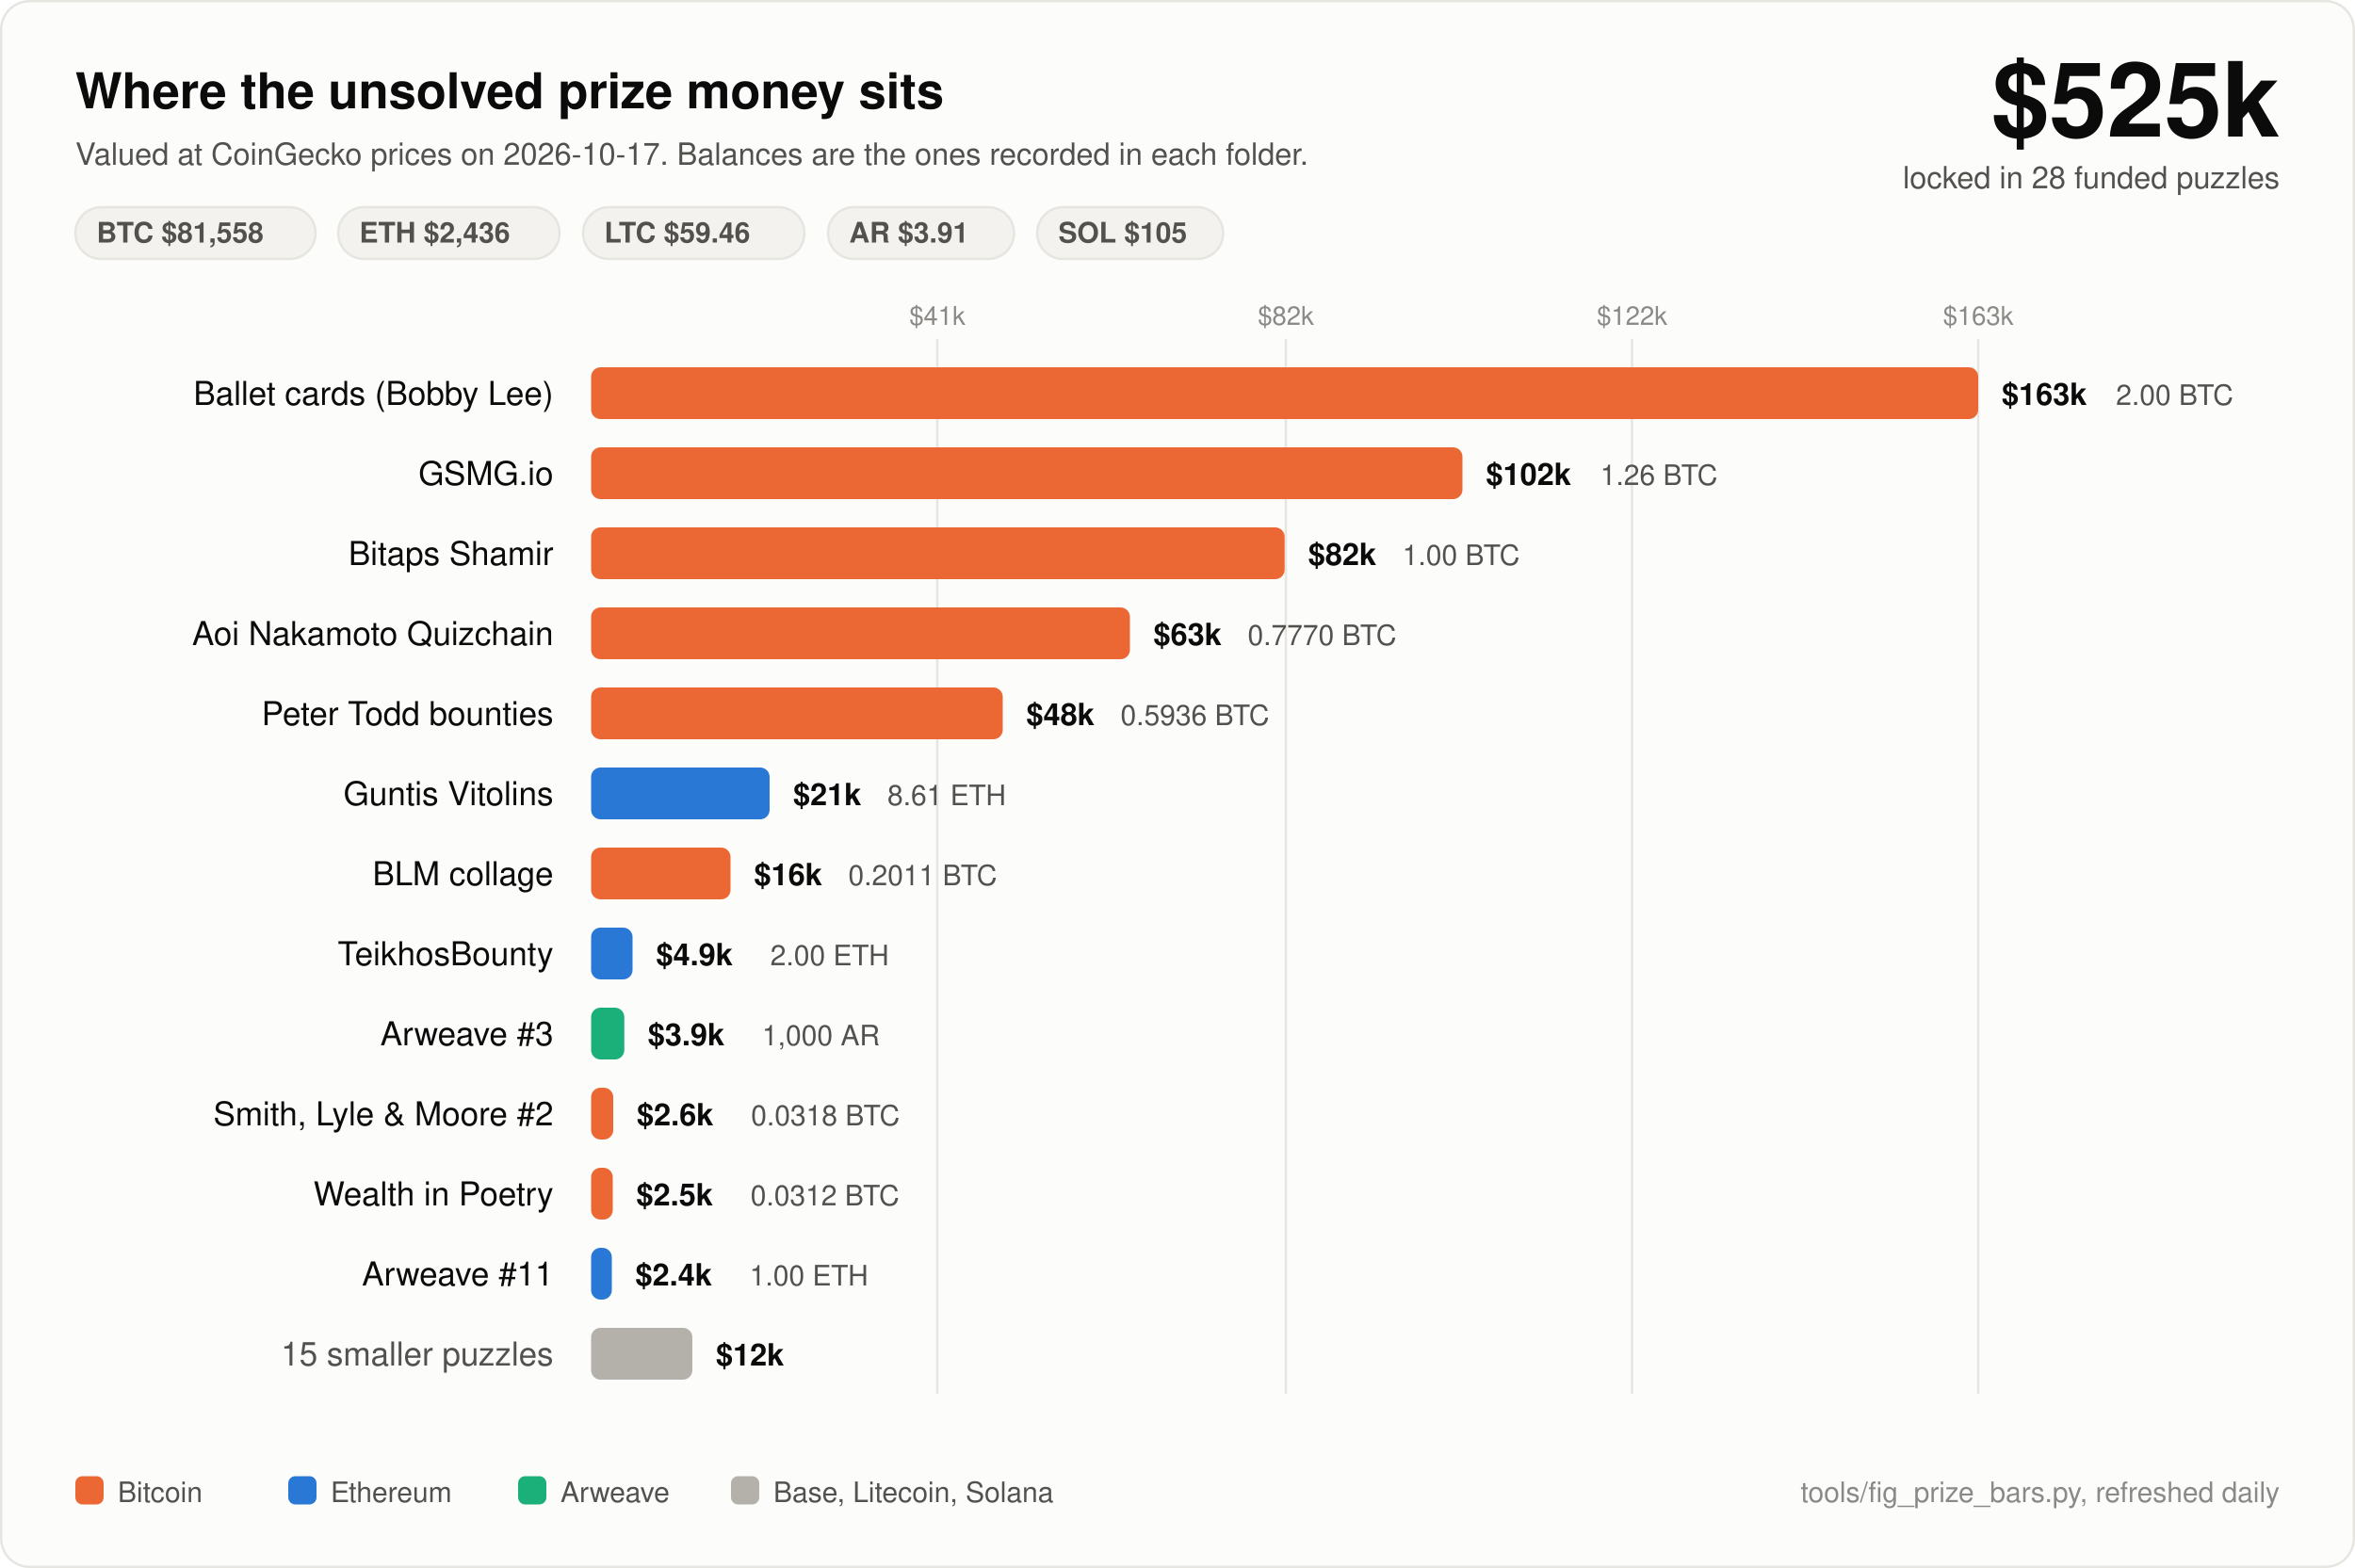
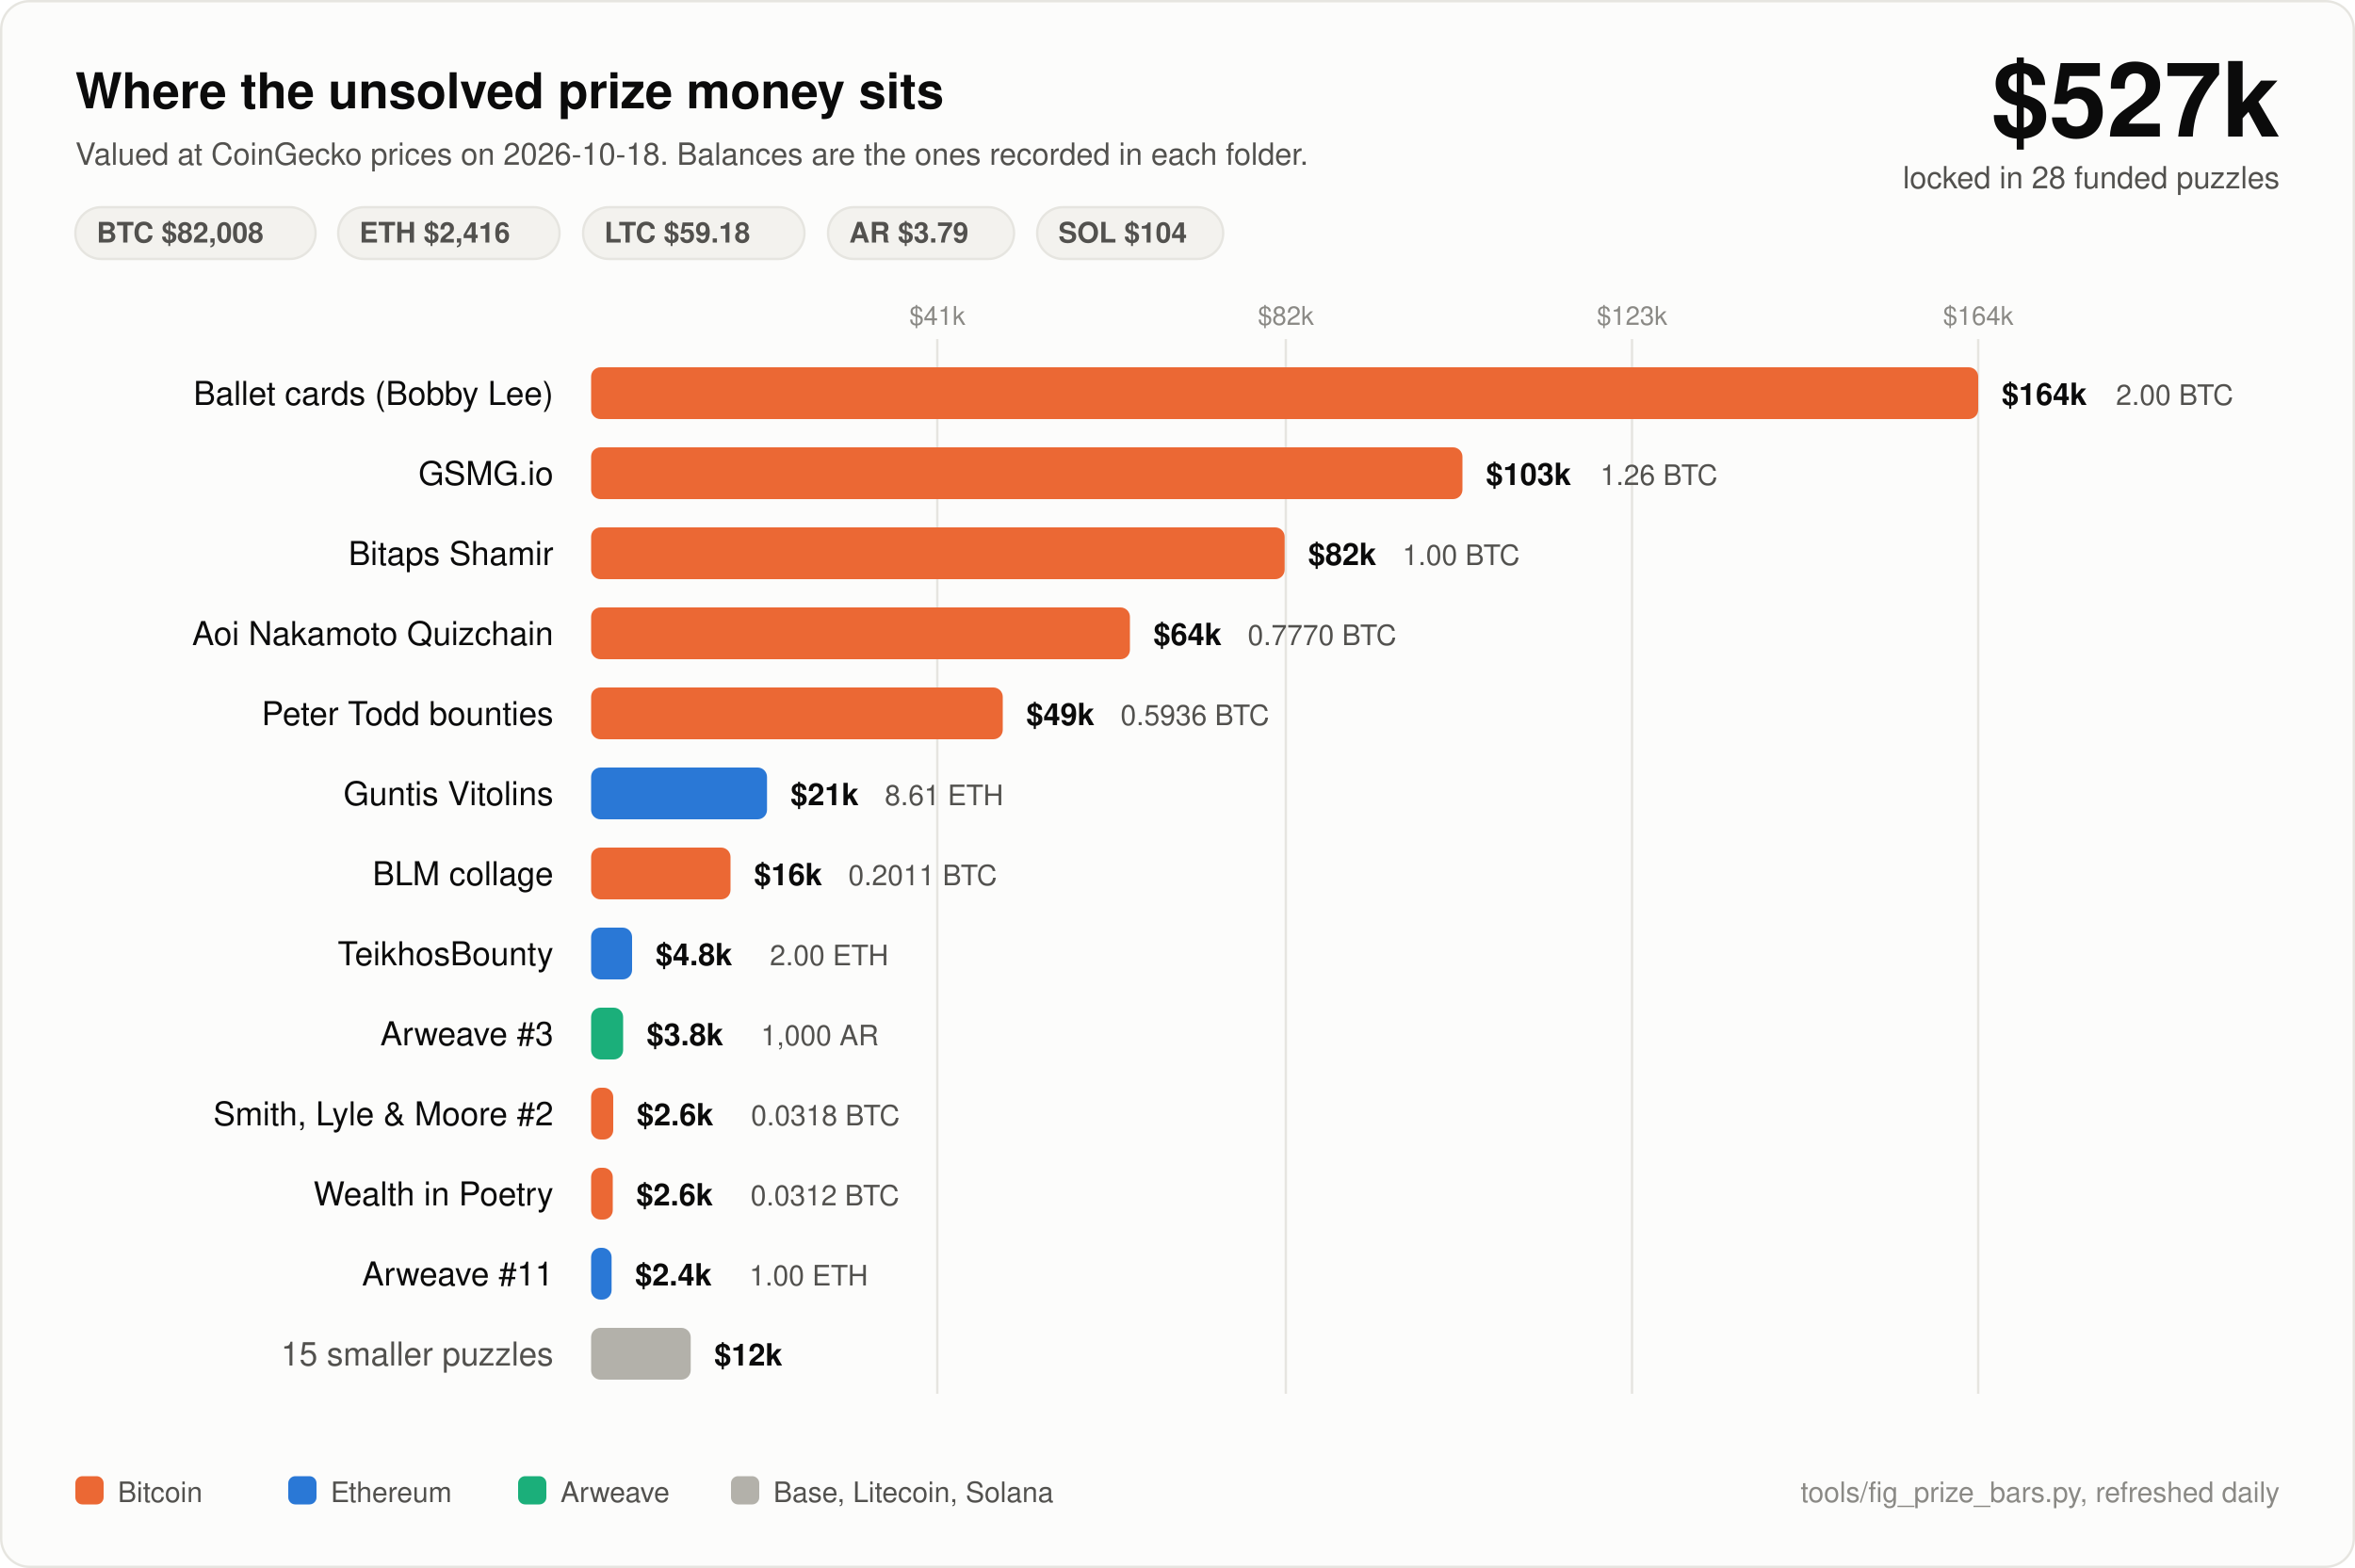
<svg xmlns="http://www.w3.org/2000/svg" width="1000" height="666" viewBox="0 0 1000 666" font-family="ui-sans-serif, -apple-system, Segoe UI, Helvetica, Arial, sans-serif">
  <rect x="0.5" y="0.5" width="999" height="665" rx="12" fill="#fcfcfb" stroke="#e6e5e0" />
  <text x="32" y="46" fill="#0b0b0b" font-size="21" font-weight="700">Where the unsolved prize money sits</text>
-   <text x="32" y="70" fill="#52514e" font-size="13">Valued at CoinGecko prices on 2026-10-17. Balances are the ones recorded in each folder.</text>
-   <text x="968" y="58" fill="#0b0b0b" font-size="44" font-weight="700" text-anchor="end">$525k</text>
+   <text x="32" y="70" fill="#52514e" font-size="13">Valued at CoinGecko prices on 2026-10-18. Balances are the ones recorded in each folder.</text>
+   <text x="968" y="58" fill="#0b0b0b" font-size="44" font-weight="700" text-anchor="end">$527k</text>
  <text x="968" y="80" fill="#52514e" font-size="13" text-anchor="end">locked in 28 funded puzzles</text>
  <rect x="32" y="88" width="102" height="22" rx="11" fill="#f3f2ee" stroke="#e6e5e0" />
-   <text x="41" y="103" fill="#52514e" font-size="12" font-weight="600">BTC $81,558</text>
+   <text x="41" y="103" fill="#52514e" font-size="12" font-weight="600">BTC $82,008</text>
  <rect x="143.6" y="88" width="94" height="22" rx="11" fill="#f3f2ee" stroke="#e6e5e0" />
-   <text x="152.6" y="103" fill="#52514e" font-size="12" font-weight="600">ETH $2,436</text>
+   <text x="152.6" y="103" fill="#52514e" font-size="12" font-weight="600">ETH $2,416</text>
  <rect x="247.6" y="88" width="94" height="22" rx="11" fill="#f3f2ee" stroke="#e6e5e0" />
-   <text x="256.6" y="103" fill="#52514e" font-size="12" font-weight="600">LTC $59.46</text>
+   <text x="256.6" y="103" fill="#52514e" font-size="12" font-weight="600">LTC $59.18</text>
  <rect x="351.6" y="88" width="79" height="22" rx="11" fill="#f3f2ee" stroke="#e6e5e0" />
-   <text x="360.6" y="103" fill="#52514e" font-size="12" font-weight="600">AR $3.91</text>
+   <text x="360.6" y="103" fill="#52514e" font-size="12" font-weight="600">AR $3.79</text>
  <rect x="440.4" y="88" width="79" height="22" rx="11" fill="#f3f2ee" stroke="#e6e5e0" />
-   <text x="449.4" y="103" fill="#52514e" font-size="12" font-weight="600">SOL $105</text>
+   <text x="449.4" y="103" fill="#52514e" font-size="12" font-weight="600">SOL $104</text>
  <line x1="398" y1="144" x2="398" y2="592" stroke="#e6e5e0" stroke-width="1" />
  <text x="398" y="138" fill="#8a8985" font-size="11" text-anchor="middle">$41k</text>
  <line x1="546" y1="144" x2="546" y2="592" stroke="#e6e5e0" stroke-width="1" />
  <text x="546" y="138" fill="#8a8985" font-size="11" text-anchor="middle">$82k</text>
  <line x1="693" y1="144" x2="693" y2="592" stroke="#e6e5e0" stroke-width="1" />
-   <text x="693" y="138" fill="#8a8985" font-size="11" text-anchor="middle">$122k</text>
+   <text x="693" y="138" fill="#8a8985" font-size="11" text-anchor="middle">$123k</text>
  <line x1="840" y1="144" x2="840" y2="592" stroke="#e6e5e0" stroke-width="1" />
-   <text x="840" y="138" fill="#8a8985" font-size="11" text-anchor="middle">$163k</text>
+   <text x="840" y="138" fill="#8a8985" font-size="11" text-anchor="middle">$164k</text>
  <text x="235" y="172" fill="#0b0b0b" font-size="14" text-anchor="end">Ballet cards (Bobby Lee)</text>
  <rect x="251" y="156" width="589.0" height="22" rx="4" fill="#eb6834" />
-   <text x="850.0" y="172" fill="#0b0b0b" font-size="13" font-weight="600">$163k</text>
+   <text x="850.0" y="172" fill="#0b0b0b" font-size="13" font-weight="600">$164k</text>
  <text x="898.5" y="172" fill="#52514e" font-size="12">2.00 BTC</text>
  <text x="235" y="206" fill="#0b0b0b" font-size="14" text-anchor="end">GSMG.io</text>
  <rect x="251" y="190" width="370.0" height="22" rx="4" fill="#eb6834" />
-   <text x="631.0" y="206" fill="#0b0b0b" font-size="13" font-weight="600">$102k</text>
+   <text x="631.0" y="206" fill="#0b0b0b" font-size="13" font-weight="600">$103k</text>
  <text x="679.5" y="206" fill="#52514e" font-size="12">1.26 BTC</text>
  <text x="235" y="240" fill="#0b0b0b" font-size="14" text-anchor="end">Bitaps Shamir</text>
  <rect x="251" y="224" width="294.5" height="22" rx="4" fill="#eb6834" />
  <text x="555.5" y="240" fill="#0b0b0b" font-size="13" font-weight="600">$82k</text>
  <text x="595.5" y="240" fill="#52514e" font-size="12">1.00 BTC</text>
  <text x="235" y="274" fill="#0b0b0b" font-size="14" text-anchor="end">Aoi Nakamoto Quizchain</text>
  <rect x="251" y="258" width="228.8" height="22" rx="4" fill="#eb6834" />
-   <text x="489.8" y="274" fill="#0b0b0b" font-size="13" font-weight="600">$63k</text>
+   <text x="489.8" y="274" fill="#0b0b0b" font-size="13" font-weight="600">$64k</text>
  <text x="529.8" y="274" fill="#52514e" font-size="12">0.7770 BTC</text>
  <text x="235" y="308" fill="#0b0b0b" font-size="14" text-anchor="end">Peter Todd bounties</text>
  <rect x="251" y="292" width="174.8" height="22" rx="4" fill="#eb6834" />
-   <text x="435.8" y="308" fill="#0b0b0b" font-size="13" font-weight="600">$48k</text>
+   <text x="435.8" y="308" fill="#0b0b0b" font-size="13" font-weight="600">$49k</text>
  <text x="475.8" y="308" fill="#52514e" font-size="12">0.5936 BTC</text>
  <text x="235" y="342" fill="#0b0b0b" font-size="14" text-anchor="end">Guntis Vitolins</text>
-   <rect x="251" y="326" width="75.8" height="22" rx="4" fill="#2a78d6" />
-   <text x="336.8" y="342" fill="#0b0b0b" font-size="13" font-weight="600">$21k</text>
-   <text x="376.8" y="342" fill="#52514e" font-size="12">8.61 ETH</text>
+   <rect x="251" y="326" width="74.7" height="22" rx="4" fill="#2a78d6" />
+   <text x="335.7" y="342" fill="#0b0b0b" font-size="13" font-weight="600">$21k</text>
+   <text x="375.7" y="342" fill="#52514e" font-size="12">8.61 ETH</text>
  <text x="235" y="376" fill="#0b0b0b" font-size="14" text-anchor="end">BLM collage</text>
  <rect x="251" y="360" width="59.2" height="22" rx="4" fill="#eb6834" />
  <text x="320.2" y="376" fill="#0b0b0b" font-size="13" font-weight="600">$16k</text>
  <text x="360.2" y="376" fill="#52514e" font-size="12">0.2011 BTC</text>
  <text x="235" y="410" fill="#0b0b0b" font-size="14" text-anchor="end">TeikhosBounty</text>
-   <rect x="251" y="394" width="17.6" height="22" rx="4" fill="#2a78d6" />
-   <text x="278.6" y="410" fill="#0b0b0b" font-size="13" font-weight="600">$4.9k</text>
-   <text x="327.1" y="410" fill="#52514e" font-size="12">2.00 ETH</text>
+   <rect x="251" y="394" width="17.4" height="22" rx="4" fill="#2a78d6" />
+   <text x="278.4" y="410" fill="#0b0b0b" font-size="13" font-weight="600">$4.8k</text>
+   <text x="326.9" y="410" fill="#52514e" font-size="12">2.00 ETH</text>
  <text x="235" y="444" fill="#0b0b0b" font-size="14" text-anchor="end">Arweave #3</text>
-   <rect x="251" y="428" width="14.1" height="22" rx="4" fill="#1baf7a" />
-   <text x="275.1" y="444" fill="#0b0b0b" font-size="13" font-weight="600">$3.9k</text>
-   <text x="323.6" y="444" fill="#52514e" font-size="12">1,000 AR</text>
+   <rect x="251" y="428" width="13.6" height="22" rx="4" fill="#1baf7a" />
+   <text x="274.6" y="444" fill="#0b0b0b" font-size="13" font-weight="600">$3.8k</text>
+   <text x="323.1" y="444" fill="#52514e" font-size="12">1,000 AR</text>
  <text x="235" y="478" fill="#0b0b0b" font-size="14" text-anchor="end">Smith, Lyle &amp; Moore #2</text>
  <rect x="251" y="462" width="9.4" height="22" rx="4" fill="#eb6834" />
  <text x="270.4" y="478" fill="#0b0b0b" font-size="13" font-weight="600">$2.6k</text>
  <text x="318.9" y="478" fill="#52514e" font-size="12">0.0318 BTC</text>
  <text x="235" y="512" fill="#0b0b0b" font-size="14" text-anchor="end">Wealth in Poetry</text>
  <rect x="251" y="496" width="9.2" height="22" rx="4" fill="#eb6834" />
-   <text x="270.2" y="512" fill="#0b0b0b" font-size="13" font-weight="600">$2.5k</text>
+   <text x="270.2" y="512" fill="#0b0b0b" font-size="13" font-weight="600">$2.6k</text>
  <text x="318.7" y="512" fill="#52514e" font-size="12">0.0312 BTC</text>
  <text x="235" y="546" fill="#0b0b0b" font-size="14" text-anchor="end">Arweave #11</text>
-   <rect x="251" y="530" width="8.8" height="22" rx="4" fill="#2a78d6" />
-   <text x="269.8" y="546" fill="#0b0b0b" font-size="13" font-weight="600">$2.4k</text>
-   <text x="318.3" y="546" fill="#52514e" font-size="12">1.00 ETH</text>
+   <rect x="251" y="530" width="8.7" height="22" rx="4" fill="#2a78d6" />
+   <text x="269.7" y="546" fill="#0b0b0b" font-size="13" font-weight="600">$2.4k</text>
+   <text x="318.2" y="546" fill="#52514e" font-size="12">1.00 ETH</text>
  <text x="235" y="580" fill="#52514e" font-size="14" text-anchor="end">15 smaller puzzles</text>
-   <rect x="251" y="564" width="43.0" height="22" rx="4" fill="#b3b1aa" />
-   <text x="304.0" y="580" fill="#0b0b0b" font-size="13" font-weight="600">$12k</text>
+   <rect x="251" y="564" width="42.3" height="22" rx="4" fill="#b3b1aa" />
+   <text x="303.3" y="580" fill="#0b0b0b" font-size="13" font-weight="600">$12k</text>
  <rect x="32" y="627" width="12" height="12" rx="3" fill="#eb6834" />
  <text x="50" y="638" fill="#52514e" font-size="12">Bitcoin</text>
  <rect x="122.4" y="627" width="12" height="12" rx="3" fill="#2a78d6" />
  <text x="140.4" y="638" fill="#52514e" font-size="12">Ethereum</text>
  <rect x="220.0" y="627" width="12" height="12" rx="3" fill="#1baf7a" />
  <text x="238.0" y="638" fill="#52514e" font-size="12">Arweave</text>
  <rect x="310.4" y="627" width="12" height="12" rx="3" fill="#b3b1aa" />
  <text x="328.4" y="638" fill="#52514e" font-size="12">Base, Litecoin, Solana</text>
  <text x="968" y="638" fill="#8a8985" font-size="12" text-anchor="end">tools/fig_prize_bars.py, refreshed daily</text>
</svg>
